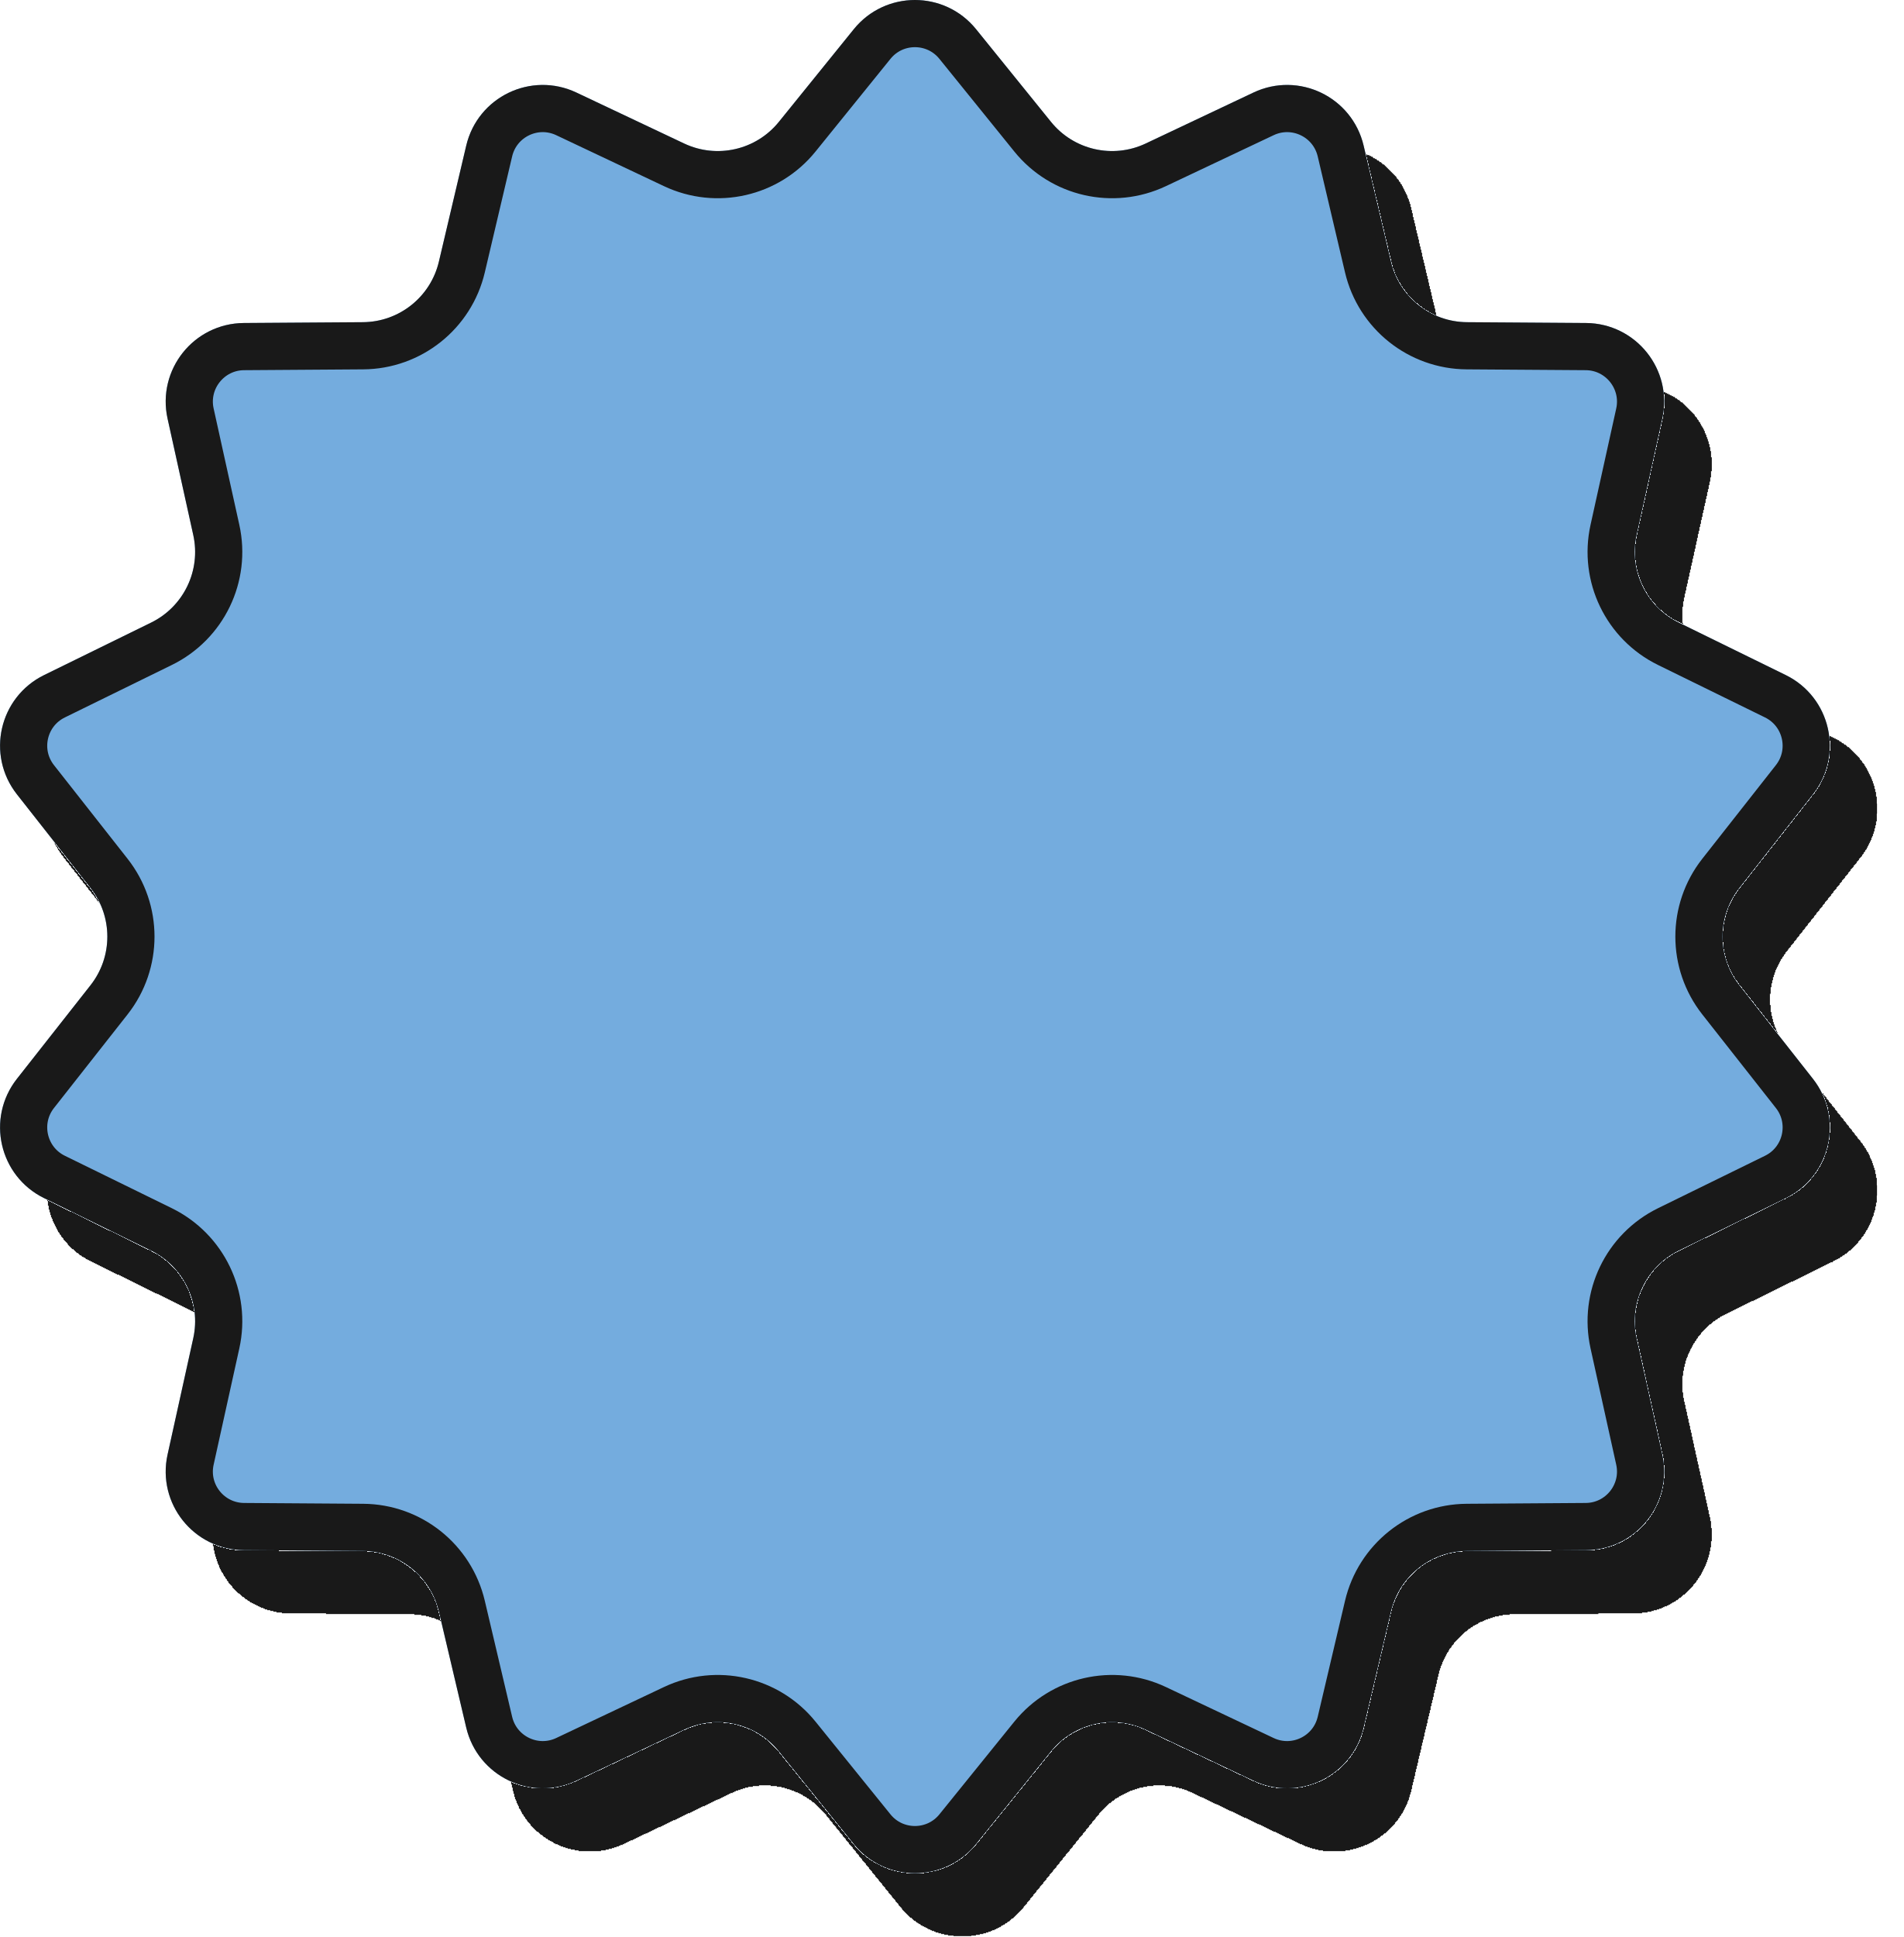
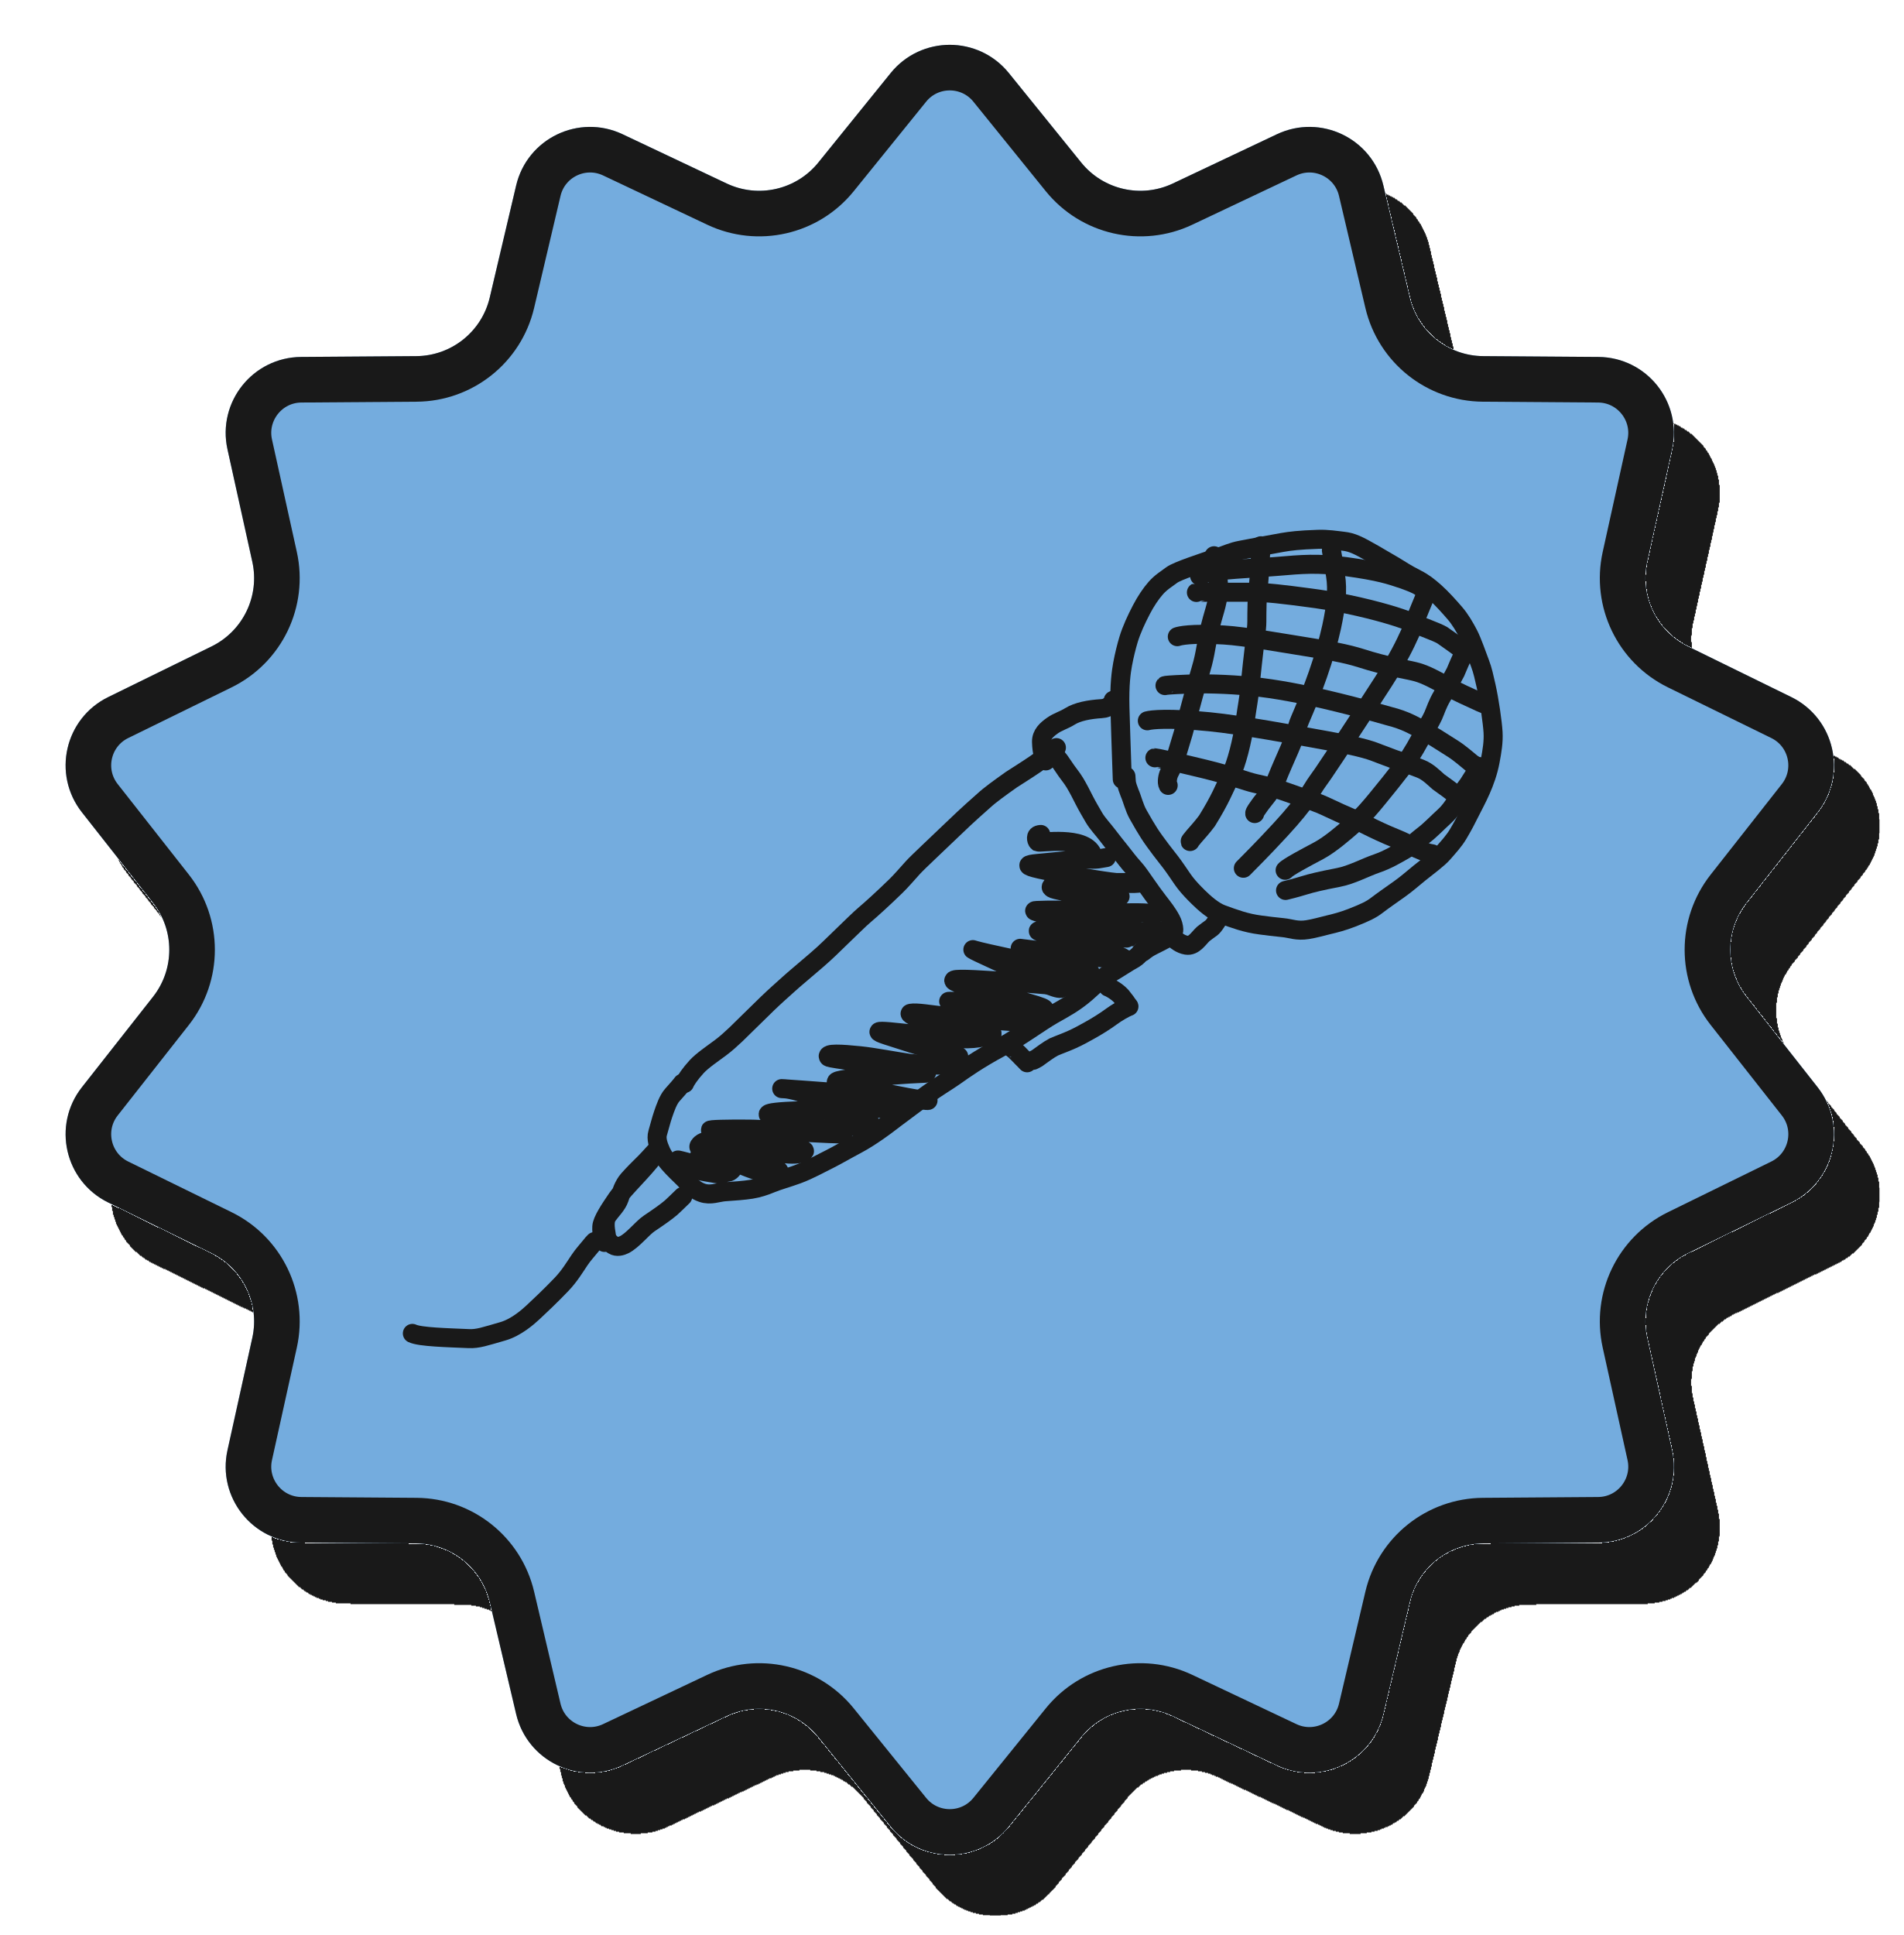
- <svg xmlns="http://www.w3.org/2000/svg" width="58" height="59" viewBox="0 0 58 59" fill="none">
-   <g filter="url(#filter0_d_17017_447)">
-     <path d="M26.013 0.889C26.971 -0.296 28.779 -0.296 29.737 0.889L32.021 3.712C32.716 4.571 33.908 4.843 34.907 4.37L38.189 2.818C39.567 2.166 41.196 2.95 41.545 4.434L42.378 7.968C42.631 9.044 43.587 9.806 44.692 9.814L48.323 9.839C49.847 9.85 50.974 11.263 50.645 12.751L49.862 16.297C49.624 17.376 50.154 18.478 51.147 18.964L54.407 20.562C55.776 21.233 56.178 22.995 55.236 24.193L52.992 27.048C52.309 27.916 52.309 29.14 52.992 30.009L55.236 32.863C56.178 34.061 55.776 35.823 54.407 36.494L51.147 38.092C50.154 38.579 49.624 39.681 49.862 40.76L50.645 44.305C50.974 45.793 49.847 47.206 48.323 47.217L44.692 47.242C43.587 47.25 42.631 48.013 42.378 49.088L41.545 52.622C41.196 54.106 39.567 54.89 38.189 54.238L34.907 52.686C33.908 52.213 32.716 52.486 32.021 53.345L29.737 56.167C28.779 57.352 26.971 57.352 26.013 56.167L23.729 53.345C23.034 52.486 21.842 52.213 20.843 52.686L17.561 54.238C16.183 54.89 14.554 54.106 14.205 52.622L13.372 49.088C13.119 48.013 12.162 47.25 11.057 47.242L7.427 47.217C5.902 47.206 4.776 45.793 5.105 44.305L5.888 40.76C6.126 39.681 5.595 38.579 4.603 38.092L1.343 36.494C-0.026 35.823 -0.428 34.061 0.514 32.863L2.758 30.009C3.441 29.14 3.441 27.916 2.758 27.048L0.514 24.193C-0.428 22.995 -0.026 21.233 1.343 20.562L4.603 18.964C5.595 18.478 6.126 17.376 5.888 16.297L5.105 12.751C4.776 11.263 5.902 9.85 7.427 9.839L11.057 9.814C12.162 9.806 13.119 9.044 13.372 7.968L14.205 4.434C14.554 2.95 16.183 2.166 17.561 2.818L20.843 4.37C21.842 4.843 23.034 4.571 23.729 3.712L26.013 0.889Z" fill="#74ACDE" />
-     <path d="M26.571 1.341C27.242 0.511 28.508 0.511 29.179 1.341L31.462 4.164C32.365 5.281 33.916 5.635 35.215 5.02L38.497 3.468C39.462 3.012 40.601 3.56 40.846 4.599L41.678 8.133C42.007 9.531 43.251 10.522 44.688 10.532L48.318 10.557C49.385 10.565 50.173 11.555 49.943 12.597L49.16 16.142C48.85 17.544 49.54 18.977 50.83 19.609L54.091 21.208C55.048 21.678 55.33 22.91 54.671 23.749L52.427 26.603C51.539 27.733 51.539 29.324 52.427 30.453L54.671 33.306C55.33 34.145 55.049 35.379 54.091 35.849L50.83 37.447C49.54 38.08 48.85 39.512 49.16 40.915L49.943 44.46C50.173 45.502 49.385 46.49 48.318 46.498L44.688 46.523C43.251 46.533 42.007 47.525 41.678 48.924L40.846 52.458C40.601 53.496 39.461 54.045 38.497 53.589L35.215 52.036C33.916 51.422 32.365 51.776 31.462 52.892L29.179 55.716C28.508 56.545 27.242 56.545 26.571 55.716L24.288 52.892C23.385 51.776 21.834 51.422 20.535 52.036L17.253 53.589C16.289 54.045 15.149 53.496 14.904 52.458L14.071 48.924C13.742 47.525 12.499 46.533 11.062 46.523L7.432 46.498C6.365 46.49 5.576 45.502 5.807 44.46L6.59 40.915C6.9 39.512 6.21 38.08 4.92 37.447L1.659 35.849C0.701 35.379 0.42 34.145 1.079 33.306L3.323 30.453C4.211 29.324 4.211 27.733 3.323 26.603L1.079 23.749C0.42 22.91 0.701 21.678 1.659 21.208L4.92 19.609C6.21 18.977 6.9 17.544 6.59 16.142L5.807 12.597C5.576 11.555 6.365 10.565 7.432 10.557L11.062 10.532C12.499 10.522 13.742 9.531 14.071 8.133L14.904 4.599C15.149 3.56 16.288 3.012 17.253 3.468L20.535 5.02C21.834 5.635 23.385 5.281 24.288 4.164L26.571 1.341Z" stroke="#191919" stroke-width="1.437" />
+ <svg xmlns="http://www.w3.org/2000/svg" width="60" height="61" viewBox="0 0 60 61" fill="none">
+   <g filter="url(#filter0_d_17060_366)">
+     <path d="M28.079 2.302C29.038 1.117 30.845 1.117 31.804 2.302L34.087 5.125C34.782 5.984 35.975 6.256 36.974 5.784L40.256 4.231C41.634 3.579 43.262 4.364 43.611 5.847L44.444 9.381C44.697 10.457 45.654 11.22 46.759 11.227L50.389 11.253C51.914 11.263 53.041 12.676 52.712 14.165L51.928 17.71C51.69 18.789 52.221 19.891 53.213 20.377L56.473 21.976C57.842 22.646 58.244 24.408 57.302 25.607L55.058 28.461C54.375 29.33 54.375 30.553 55.058 31.422L57.302 34.276C58.244 35.474 57.842 37.236 56.473 37.907L53.213 39.505C52.221 39.992 51.69 41.094 51.928 42.173L52.712 45.718C53.041 47.207 51.914 48.62 50.389 48.63L46.759 48.656C45.654 48.663 44.697 49.426 44.444 50.501L43.611 54.035C43.262 55.519 41.634 56.303 40.256 55.651L36.974 54.099C35.975 53.627 34.782 53.899 34.087 54.758L31.804 57.581C30.845 58.766 29.038 58.766 28.079 57.581L25.796 54.758C25.101 53.899 23.908 53.627 22.909 54.099L19.627 55.651C18.249 56.303 16.621 55.519 16.271 54.035L15.439 50.501C15.185 49.426 14.229 48.663 13.124 48.656L9.493 48.63C7.969 48.62 6.842 47.207 7.171 45.718L7.954 42.173C8.193 41.094 7.662 39.992 6.67 39.505L3.409 37.907C2.041 37.236 1.639 35.474 2.581 34.276L4.825 31.422C5.507 30.553 5.507 29.33 4.825 28.461L2.581 25.607C1.639 24.408 2.041 22.646 3.409 21.976L6.67 20.377C7.662 19.891 8.193 18.789 7.954 17.71L7.171 14.165C6.842 12.676 7.969 11.263 9.493 11.253L13.124 11.227C14.229 11.22 15.185 10.457 15.439 9.381L16.271 5.847C16.621 4.364 18.249 3.579 19.627 4.231L22.909 5.784C23.908 6.256 25.101 5.984 25.796 5.125L28.079 2.302Z" fill="#74ACDE" />
+     <path d="M28.638 2.754C29.309 1.924 30.574 1.924 31.245 2.754L33.528 5.577C34.432 6.694 35.983 7.048 37.281 6.434L40.563 4.881C41.528 4.425 42.667 4.973 42.912 6.012L43.744 9.546C44.074 10.944 45.317 11.935 46.754 11.945L50.385 11.971C51.452 11.978 52.24 12.968 52.01 14.01L51.227 17.555C50.917 18.957 51.607 20.39 52.897 21.023L56.157 22.621C57.115 23.091 57.396 24.323 56.737 25.162L54.493 28.017C53.605 29.146 53.605 30.737 54.493 31.866L56.737 34.72C57.397 35.559 57.115 36.792 56.157 37.262L52.897 38.86C51.607 39.493 50.917 40.925 51.227 42.328L52.01 45.873C52.24 46.915 51.452 47.904 50.385 47.911L46.754 47.937C45.317 47.947 44.074 48.939 43.744 50.337L42.912 53.871C42.667 54.909 41.528 55.458 40.563 55.002L37.281 53.449C35.983 52.835 34.432 53.189 33.528 54.306L31.245 57.129C30.574 57.958 29.309 57.958 28.638 57.129L26.355 54.306C25.451 53.189 23.9 52.835 22.602 53.449L19.319 55.002C18.355 55.458 17.216 54.909 16.971 53.871L16.138 50.337C15.808 48.939 14.565 47.947 13.129 47.937L9.498 47.911C8.431 47.904 7.643 46.915 7.873 45.873L8.656 42.328C8.966 40.925 8.276 39.493 6.986 38.86L3.726 37.262C2.768 36.792 2.486 35.559 3.146 34.72L5.39 31.866C6.277 30.737 6.277 29.146 5.39 28.017L3.146 25.162C2.486 24.323 2.768 23.091 3.726 22.621L6.986 21.023C8.276 20.39 8.966 18.957 8.656 17.555L7.873 14.01C7.643 12.968 8.431 11.978 9.498 11.971L13.129 11.945C14.565 11.935 15.808 10.944 16.138 9.546L16.971 6.012C17.215 4.973 18.355 4.425 19.319 4.881L22.602 6.434C23.9 7.048 25.451 6.694 26.355 5.577L28.638 2.754Z" stroke="#191919" stroke-width="1.437" />
  </g>
+   <path d="M13 42.035C13.244 42.152 14.124 42.17 14.779 42.199C15.069 42.212 15.289 42.13 15.851 41.969C16.266 41.85 16.64 41.522 16.8 41.373C16.982 41.204 17.359 40.849 17.699 40.493C17.951 40.231 18.124 39.941 18.269 39.725C18.379 39.559 18.518 39.411 18.639 39.26C18.669 39.221 18.701 39.181 18.745 39.139" stroke="#191919" stroke-width="0.6" stroke-linecap="round" />
+   <path d="M19.058 39.167C19.021 39.104 18.96 38.896 18.972 38.672C18.983 38.478 19.22 38.124 19.454 37.781C19.686 37.442 20.276 36.899 20.627 36.423C20.688 36.34 20.735 36.262 20.744 36.241C20.797 36.126 20.497 36.487 20.345 36.637C20.173 36.808 19.971 37.004 19.809 37.19C19.658 37.362 19.587 37.595 19.522 37.782C19.451 37.986 19.279 38.143 19.156 38.316C19.048 38.467 19.069 38.679 19.119 38.964C19.14 39.088 19.218 39.182 19.33 39.252C19.451 39.327 19.59 39.281 19.677 39.239C19.948 39.106 20.246 38.717 20.466 38.569C20.762 38.37 20.98 38.219 21.151 38.075C21.194 38.036 21.244 37.989 21.292 37.943C21.341 37.897 21.387 37.854 21.524 37.718" stroke="#191919" stroke-width="0.6" stroke-linecap="round" />
+   <path d="M21.512 34.148C21.475 34.205 21.326 34.372 21.194 34.52C21.063 34.668 20.975 34.925 20.905 35.129C20.841 35.315 20.795 35.512 20.734 35.715C20.679 35.899 20.75 36.104 20.84 36.303C20.919 36.478 21.039 36.624 21.206 36.801C21.402 37.008 21.547 37.128 21.666 37.265C21.798 37.414 21.945 37.538 22.137 37.603C22.406 37.695 22.628 37.584 22.859 37.569C23.131 37.551 23.465 37.527 23.686 37.491C23.902 37.457 24.108 37.389 24.307 37.306C24.519 37.217 24.858 37.124 25.143 37.019C25.509 36.884 25.888 36.67 26.157 36.538C26.363 36.436 26.71 36.234 26.997 36.083C27.242 35.954 27.495 35.787 27.699 35.644C27.997 35.436 28.162 35.296 28.375 35.142C28.562 35.005 28.849 34.785 29.225 34.509C29.524 34.289 29.862 34.09 30.092 33.928C30.444 33.679 30.842 33.398 31.543 33.019C32.18 32.674 32.78 32.221 33.189 31.988C33.566 31.773 33.853 31.628 34.241 31.295C34.48 31.089 34.699 30.85 34.95 30.71C35.226 30.556 35.567 30.322 35.759 30.221C35.802 30.194 35.842 30.161 35.878 30.127C35.915 30.093 35.948 30.059 35.982 29.994" stroke="#191919" stroke-width="0.6" stroke-linecap="round" />
+   <path d="M21.58 34.155C21.622 34.051 21.758 33.85 21.962 33.627C22.139 33.434 22.458 33.22 22.713 33.03C22.886 32.901 23.032 32.768 23.203 32.607C23.355 32.464 23.615 32.197 24.198 31.633C24.444 31.396 24.663 31.205 24.873 31.015C25.063 30.843 25.252 30.691 25.75 30.262C26.088 29.97 26.246 29.802 26.504 29.555C26.829 29.245 27.095 28.976 27.262 28.836C27.455 28.674 27.852 28.314 28.25 27.926C28.415 27.765 28.578 27.571 28.78 27.349C28.95 27.163 29.529 26.628 30.019 26.155C30.599 25.596 30.844 25.395 31.001 25.251C31.218 25.051 31.511 24.843 31.886 24.576C32.069 24.458 32.375 24.267 32.635 24.089C32.895 23.911 33.101 23.752 33.303 23.568" stroke="#191919" stroke-width="0.6" stroke-linecap="round" />
+   <path d="M33.16 23.724C33.21 23.743 33.376 23.929 33.509 24.138C33.649 24.357 33.782 24.502 33.883 24.671C34.005 24.874 34.087 25.043 34.184 25.232C34.28 25.42 34.384 25.594 34.488 25.774C34.599 25.964 34.776 26.146 34.909 26.323C35.064 26.528 35.203 26.697 35.332 26.86C35.46 27.021 35.596 27.205 35.732 27.352C35.869 27.5 35.987 27.685 36.12 27.873C36.261 28.075 36.389 28.254 36.52 28.424C36.661 28.605 36.809 28.792 36.918 29C36.975 29.109 37 29.213 37.004 29.299C37.011 29.491 36.754 29.592 36.592 29.682C36.4 29.779 36.249 29.851 36.165 29.909C36.124 29.937 36.087 29.964 36.029 30.011" stroke="#191919" stroke-width="0.6" stroke-linecap="round" />
+   <path d="M31.852 33.005C31.858 33.005 31.904 33.038 31.988 33.106C32.064 33.178 32.144 33.261 32.227 33.347C32.267 33.388 32.303 33.42 32.38 33.504" stroke="#191919" stroke-width="0.6" stroke-linecap="round" />
+   <path d="M34.935 31.116C35.005 31.14 35.21 31.254 35.344 31.399C35.374 31.438 35.404 31.477 35.434 31.514C35.464 31.551 35.493 31.584 35.573 31.708" stroke="#191919" stroke-width="0.6" stroke-linecap="round" />
+   <path d="M35.59 31.728C35.456 31.776 35.201 31.926 35.037 32.047C34.849 32.187 34.565 32.365 34.336 32.49C34.164 32.585 34.005 32.676 33.795 32.77C33.588 32.864 33.401 32.927 33.221 33.005C33.037 33.103 32.862 33.242 32.694 33.36C32.652 33.385 32.612 33.405 32.57 33.425" stroke="#191919" stroke-width="0.6" stroke-linecap="round" />
+   <path d="M21.234 36.706C21.286 36.735 21.789 36.864 22.279 36.949C22.436 36.976 22.692 37.018 22.758 37.026C22.829 37.034 22.076 36.81 21.395 36.577C21.189 36.506 22.516 36.871 22.909 36.951C23.006 36.97 23.081 36.873 23.12 36.812C23.302 36.524 22.219 36.549 22.084 36.487C22.033 36.465 22.05 36.409 22.086 36.377C22.28 36.207 23.234 36.699 23.858 36.907C24.205 37.022 24.496 36.97 24.543 36.937C24.709 36.82 23.145 36.483 22.453 36.337C22.261 36.296 22.103 36.235 22.04 36.171C22.013 36.144 22.058 36.091 22.097 36.057C22.308 35.876 22.723 36.021 23.128 36.065C23.624 36.119 23.843 36.176 24.362 36.301C24.747 36.394 25.029 36.401 25.227 36.363C25.285 36.352 25.348 36.314 25.361 36.288C25.387 36.239 24.987 36.177 24.493 36.109C23.675 35.998 22.577 35.703 22.399 35.632C22.326 35.604 22.948 35.587 23.636 35.595C24.067 35.599 24.323 35.646 24.724 35.667C26.127 35.739 26.457 35.752 26.562 35.742C26.672 35.73 26.071 35.605 25.433 35.495C24.698 35.369 24.266 35.205 24.22 35.14C24.199 35.112 24.255 35.067 24.788 35.035C25.322 35.004 26.351 34.98 26.908 34.965C27.521 34.947 27.84 34.933 28.208 34.927C28.529 34.921 27.074 34.859 26.739 34.918C26.393 34.979 26.251 34.992 26.198 34.994C26.053 35 26.439 35.286 26.636 35.428C26.827 35.565 27.113 35.494 27.336 35.456C27.386 35.448 27.439 35.448 27.433 35.412C27.413 35.284 26.662 34.973 25.611 34.562C25.021 34.331 24.739 34.318 24.644 34.318C24.629 34.318 24.681 34.318 25.431 34.373C26.18 34.427 27.625 34.536 28.41 34.602C29.196 34.668 29.278 34.689 29.253 34.693C29.228 34.698 29.093 34.686 28.612 34.598C28.132 34.51 27.31 34.345 26.863 34.252C26.417 34.158 26.37 34.141 26.364 34.114C26.348 34.049 26.814 33.995 27.476 33.947C27.912 33.916 28.501 33.86 29.116 33.836C29.303 33.829 29.234 33.801 28.717 33.723C28.201 33.645 27.239 33.509 26.714 33.431C26.188 33.354 26.128 33.337 26.117 33.319C26.041 33.194 26.521 33.221 27.108 33.281C27.539 33.324 28.232 33.459 28.69 33.525C29.606 33.599 29.9 33.578 30.14 33.576C30.192 33.575 30.099 33.571 30.003 33.568" stroke="#191919" stroke-width="0.6" stroke-linecap="round" />
+   <path d="M30.224 33.304C29.964 33.263 29.08 33.007 27.962 32.64C27.591 32.519 27.633 32.489 28.055 32.526C28.477 32.564 29.281 32.659 29.758 32.708C30.591 32.794 30.908 32.731 31.236 32.621C31.549 32.516 29.989 32.311 29.485 32.203C28.936 32.085 28.839 32.058 28.748 32.001C28.704 31.973 28.664 31.95 28.713 31.942C28.898 31.909 29.307 31.983 29.845 32.043C30.403 32.105 30.747 32.093 31.015 32.123C32.063 32.239 32.241 32.219 32.385 32.177C32.527 32.135 31.571 31.919 30.547 31.693C30.1 31.593 29.791 31.565 29.95 31.566C30.743 31.571 31.568 31.684 31.855 31.741C32.117 31.793 32.427 31.831 32.802 31.846C32.875 31.849 32.921 31.836 32.921 31.813C32.922 31.789 32.875 31.749 32.345 31.599C31.814 31.45 30.8 31.192 30.339 31.04C29.878 30.887 30 30.848 30.728 30.882C31.456 30.915 32.787 31.024 34.157 31.145" stroke="#191919" stroke-width="0.6" stroke-linecap="round" />
+   <path d="M33.444 31.158C33.288 31.186 32.709 30.903 32.281 30.697C31.527 30.334 30.788 30.013 30.67 29.936C30.665 29.933 30.725 29.962 31.18 30.064C31.634 30.166 32.489 30.349 32.952 30.45C33.581 30.588 33.878 30.634 34.219 30.721C34.293 30.739 34.346 30.736 34.366 30.712C34.386 30.689 34.373 30.642 34.324 30.595C34.207 30.483 33.889 30.368 33.355 30.188C32.636 29.946 31.929 29.866 32.233 29.905C32.8 29.977 34.205 30.146 34.903 30.212C35.602 30.279 35.552 30.235 35.136 30.089C34.72 29.944 33.939 29.699 33.419 29.551C32.899 29.403 32.664 29.36 32.748 29.341C33.754 29.124 34.129 29.471 34.402 29.526C34.698 29.586 35.151 29.558 35.516 29.573C35.623 29.577 35.574 29.572 35.123 29.442C34.671 29.312 33.82 29.056 33.269 28.904C32.717 28.751 32.49 28.711 32.688 28.702C33.514 28.665 34.264 28.735 34.439 28.71C34.558 28.694 34.619 28.604 34.672 28.525C34.7 28.483 34.725 28.435 34.715 28.403C34.694 28.331 34.069 28.229 33.291 28.046C33.051 27.989 33.146 27.927 33.232 27.896C33.317 27.865 33.396 27.847 33.829 27.838C35.046 27.813 35.9 27.822 35.945 27.825C36.009 27.83 35.73 27.896 35.006 27.801C34.394 27.721 33.294 27.518 32.784 27.403C32.275 27.288 32.39 27.252 32.688 27.222C34.007 27.09 34.215 27.09 34.395 27.031C34.438 27.017 34.45 26.957 34.433 26.918C34.18 26.343 32.809 26.577 32.722 26.544C32.688 26.516 32.675 26.463 32.676 26.412C32.678 26.361 32.694 26.315 32.81 26.306" stroke="#191919" stroke-width="0.6" stroke-linecap="round" />
+   <path d="M33.938 28.75C34.053 28.798 34.467 28.862 35.038 28.922C35.322 28.943 35.439 28.953 35.541 28.966C35.598 28.969 35.664 28.966 35.742 28.902" stroke="#191919" stroke-width="0.6" stroke-linecap="round" />
+   <path d="M34.098 28.084C34.384 28.111 34.617 28.137 34.77 28.157C34.884 28.172 34.977 28.186 35.072 28.2C35.12 28.209 35.17 28.219 35.311 28.259" stroke="#191919" stroke-width="0.6" stroke-linecap="round" />
+   <path d="M35.545 29.532C35.701 29.473 36.017 29.369 36.22 29.331C36.266 29.331 36.312 29.338 36.369 29.341C36.426 29.345 36.492 29.345 36.499 29.334" stroke="#191919" stroke-width="0.6" stroke-linecap="round" />
+   <path d="M34.699 28.778C34.712 28.778 35.165 28.775 35.877 28.775C36.145 28.779 36.221 28.789 36.281 28.805C36.342 28.82 36.385 28.84 36.428 28.809" stroke="#191919" stroke-width="0.6" stroke-linecap="round" />
+   <path d="M33.898 27.082C33.97 27.082 34.124 27.082 34.334 27.084C34.492 27.09 34.601 27.085 34.689 27.066C34.734 27.058 34.78 27.051 34.878 27.034" stroke="#191919" stroke-width="0.6" stroke-linecap="round" />
+   <path d="M32.968 23.987C32.924 23.947 32.843 23.751 32.834 23.388C32.828 23.145 33.005 22.997 33.176 22.875C33.35 22.751 33.544 22.701 33.726 22.586C33.969 22.433 34.342 22.364 34.723 22.34C34.845 22.334 34.932 22.296 35.007 22.223C35.045 22.184 35.085 22.141 35.095 22.076" stroke="#191919" stroke-width="0.6" stroke-linecap="round" />
+   <path d="M36.984 29.565C37.067 29.641 37.213 29.767 37.401 29.797C37.642 29.836 37.786 29.575 37.934 29.441C38.012 29.378 38.099 29.317 38.187 29.253C38.229 29.219 38.265 29.182 38.362 29.033" stroke="#191919" stroke-width="0.6" stroke-linecap="round" />
+   <path d="M35.38 24.565C35.38 24.558 35.38 24.551 35.364 24.108C35.349 23.665 35.319 22.786 35.306 22.304C35.287 21.568 35.348 21.176 35.39 20.94C35.44 20.665 35.516 20.366 35.575 20.17C35.673 19.845 35.826 19.521 35.985 19.215C36.123 18.95 36.282 18.714 36.436 18.539C36.597 18.356 36.77 18.254 36.941 18.126C37.112 17.999 37.907 17.736 38.412 17.568C38.672 17.482 38.843 17.395 39.116 17.344C39.423 17.287 40.004 17.173 40.427 17.1C40.683 17.056 40.946 17.023 41.547 17.002C41.852 16.991 42.106 17.035 42.346 17.062C42.627 17.093 42.816 17.186 43.306 17.467C43.576 17.622 43.763 17.732 43.952 17.844C44.149 17.962 44.308 18.076 44.66 18.255C44.884 18.369 45.032 18.487 45.239 18.67C45.446 18.854 45.694 19.131 45.867 19.332C46.031 19.522 46.18 19.777 46.291 19.991C46.418 20.236 46.549 20.631 46.656 20.908C46.742 21.13 46.792 21.373 46.85 21.627C46.953 22.083 47.051 22.778 47.069 23.084C47.086 23.387 47.039 23.665 46.979 23.987C46.85 24.679 46.522 25.239 46.362 25.562C46.231 25.827 46.119 26.041 45.97 26.291C45.836 26.517 45.659 26.705 45.496 26.893C45.337 27.077 44.999 27.32 44.747 27.524C44.533 27.697 44.339 27.872 44.108 28.034C43.821 28.237 43.588 28.399 43.404 28.54C43.226 28.677 43.038 28.768 42.621 28.931C42.317 29.049 42.078 29.108 41.877 29.155C41.68 29.202 41.459 29.268 41.224 29.306C40.887 29.362 40.693 29.267 40.45 29.244C40.16 29.216 39.941 29.187 39.742 29.161C39.501 29.13 39.294 29.081 39.097 29.021C38.895 28.959 38.718 28.895 38.512 28.819C38.252 28.722 37.958 28.462 37.775 28.28C37.619 28.126 37.484 27.985 37.365 27.832C37.255 27.69 37.154 27.523 36.984 27.288C36.858 27.113 36.726 26.957 36.606 26.796C36.462 26.603 36.344 26.447 36.229 26.268C36.127 26.11 36.027 25.938 35.88 25.678C35.757 25.461 35.696 25.188 35.609 24.991C35.563 24.875 35.528 24.769 35.511 24.681C35.505 24.636 35.505 24.589 35.495 24.469" stroke="#191919" stroke-width="0.6" stroke-linecap="round" />
+   <path d="M38.273 17.52C38.28 17.585 38.33 17.801 38.392 18.218C38.472 18.759 38.322 19.133 38.216 19.518C38.037 20.165 38.03 20.459 37.915 20.906C37.837 21.212 37.738 21.471 37.443 22.595C37.334 23.008 37.256 23.268 37.175 23.53C37.105 23.759 37.019 24.076 36.862 24.363C36.831 24.432 36.814 24.495 36.806 24.563C36.797 24.632 36.797 24.705 36.827 24.759" stroke="#191919" stroke-width="0.6" stroke-linecap="round" />
+   <path d="M39.751 17.205C39.741 17.474 39.712 18.089 39.654 18.673C39.602 19.195 39.639 19.567 39.611 19.799C39.503 20.724 39.445 21.241 39.398 21.717C39.365 22.056 39.315 22.29 39.27 22.617C39.16 23.419 38.965 24.098 38.821 24.396C38.577 24.901 38.475 25.191 38.05 25.877C37.901 26.078 37.739 26.254 37.642 26.366C37.544 26.479 37.516 26.524 37.518 26.529" stroke="#191919" stroke-width="0.6" stroke-linecap="round" />
+   <path d="M41.973 17.35C41.979 17.383 42.028 17.654 42.104 18.148C42.174 18.602 42.125 19.087 41.98 19.764C41.889 20.186 41.725 20.755 41.546 21.265C41.21 22.221 40.955 22.715 40.911 22.886C40.782 23.398 40.546 23.816 40.236 24.587C40.084 24.966 39.847 25.192 39.713 25.384C39.679 25.434 39.637 25.49 39.605 25.538C39.573 25.586 39.552 25.626 39.555 25.647" stroke="#191919" stroke-width="0.6" stroke-linecap="round" />
+   <path d="M39.197 27.371C39.358 27.206 39.766 26.806 40.366 26.156C41.238 25.211 41.32 24.929 41.541 24.626C41.619 24.52 41.728 24.369 42.128 23.764C42.528 23.159 43.216 22.105 43.609 21.492C44.088 20.745 44.275 20.355 44.466 19.934C44.676 19.386 44.848 18.988 44.942 18.755C44.964 18.701 44.979 18.655 44.984 18.638" stroke="#191919" stroke-width="0.6" stroke-linecap="round" />
+   <path d="M40.514 27.435C40.601 27.331 41.18 27.027 41.58 26.813C41.935 26.623 42.38 26.237 42.646 26.005C43.001 25.694 43.219 25.424 43.444 25.15C43.663 24.885 43.985 24.482 44.214 24.185C44.376 23.976 44.54 23.729 44.785 23.28C44.941 22.995 45.106 22.735 45.181 22.566C45.261 22.387 45.308 22.203 45.475 21.924C45.654 21.626 45.79 21.372 45.885 21.19C45.977 20.982 46.041 20.805 46.139 20.632C46.17 20.585 46.205 20.531 46.28 20.384" stroke="#191919" stroke-width="0.6" stroke-linecap="round" />
+   <path d="M40.527 28.071C40.602 28.054 40.827 27.998 41.119 27.909C41.355 27.837 41.624 27.771 42.194 27.661C42.609 27.582 43.026 27.35 43.416 27.216C43.744 27.103 44.035 26.929 44.284 26.786C44.54 26.639 44.661 26.495 44.881 26.33C45.087 26.175 45.304 25.944 45.534 25.735C45.715 25.571 45.841 25.368 45.946 25.211C46.051 25.052 46.167 24.888 46.293 24.722C46.403 24.543 46.483 24.425 46.534 24.349C46.559 24.31 46.582 24.27 46.636 24.167" stroke="#191919" stroke-width="0.6" stroke-linecap="round" />
+   <path d="M37.818 18.156C37.88 18.114 38.059 18.031 38.572 17.979C39.009 17.934 39.81 17.894 40.274 17.854C41.028 17.79 41.544 17.742 42.429 17.862C43.504 18.009 43.821 18.124 44.245 18.265C44.428 18.331 44.56 18.383 44.674 18.44C44.738 18.474 44.816 18.518 44.895 18.593" stroke="#191919" stroke-width="0.6" stroke-linecap="round" />
+   <path d="M37.717 18.677C37.73 18.67 38.383 18.667 39.426 18.67C39.948 18.672 40.475 18.739 41.259 18.843C41.644 18.894 42.004 18.948 42.461 19.044C43.467 19.254 44.164 19.48 44.414 19.586C44.818 19.759 45.265 19.91 45.463 20.022C45.685 20.177 45.949 20.364 46.043 20.44C46.087 20.477 46.124 20.51 46.211 20.613" stroke="#191919" stroke-width="0.6" stroke-linecap="round" />
+   <path d="M37.115 20.071C37.181 20.047 37.531 19.955 38.585 20.018C39.253 20.058 40.443 20.274 41.199 20.393C42.587 20.611 42.768 20.714 43.191 20.836C43.99 21.067 44.408 21.112 44.683 21.192C44.96 21.273 45.238 21.424 45.562 21.603C45.927 21.811 46.355 21.995 46.576 22.098C46.624 22.122 46.663 22.142 46.793 22.193" stroke="#191919" stroke-width="0.6" stroke-linecap="round" />
+   <path d="M36.727 21.613C36.733 21.606 36.873 21.588 37.459 21.566C37.908 21.549 38.668 21.558 39.459 21.638C40.251 21.718 41.052 21.879 41.745 22.041C43.006 22.337 43.627 22.535 43.79 22.576C44.316 22.708 44.572 22.873 44.818 23.001C45.039 23.117 45.479 23.394 45.809 23.607C46.033 23.751 46.239 23.936 46.401 24.067C46.439 24.093 46.479 24.116 46.522 24.144C46.566 24.172 46.611 24.203 46.688 24.255" stroke="#191919" stroke-width="0.6" stroke-linecap="round" />
+   <path d="M36.17 22.723C36.299 22.686 36.833 22.625 38.136 22.754C39.15 22.854 40.863 23.174 41.844 23.351C43.023 23.564 43.275 23.678 43.475 23.756C44.144 24.016 44.429 24.093 44.784 24.235C45.019 24.329 45.189 24.508 45.347 24.646C45.581 24.817 45.741 24.923 45.89 25.055C45.935 25.1 45.991 25.159 46.018 25.17" stroke="#191919" stroke-width="0.6" stroke-linecap="round" />
+   <path d="M36.408 23.89C36.428 23.884 36.975 24 37.977 24.244C38.83 24.452 39.297 24.638 39.562 24.696C40.344 24.865 40.68 25.019 40.956 25.111C41.198 25.191 41.484 25.272 41.907 25.475C42.416 25.72 42.656 25.796 43.047 25.996C43.319 26.135 43.702 26.313 43.989 26.427C44.204 26.512 44.493 26.656 44.676 26.753C44.766 26.791 44.856 26.828 44.947 26.866C44.996 26.884 45.048 26.901 45.152 26.917" stroke="#191919" stroke-width="0.6" stroke-linecap="round" />
  <defs>
-     <filter id="filter0_d_17017_447" x="0" y="0" width="57.187" height="58.972" filterUnits="userSpaceOnUse" color-interpolation-filters="sRGB">
+     <filter id="filter0_d_17060_366" x="2.068" y="1.413" width="57.183" height="58.972" filterUnits="userSpaceOnUse" color-interpolation-filters="sRGB">
      <feFlood flood-opacity="0" result="BackgroundImageFix" />
      <feColorMatrix in="SourceAlpha" type="matrix" values="0 0 0 0 0 0 0 0 0 0 0 0 0 0 0 0 0 0 127 0" result="hardAlpha" />
      <feOffset dx="1.437" dy="1.916" />
      <feComposite in2="hardAlpha" operator="out" />
      <feColorMatrix type="matrix" values="0 0 0 0 0.098 0 0 0 0 0.098 0 0 0 0 0.098 0 0 0 1 0" />
-       <feBlend mode="normal" in2="BackgroundImageFix" result="effect1_dropShadow_17017_447" />
-       <feBlend mode="normal" in="SourceGraphic" in2="effect1_dropShadow_17017_447" result="shape" />
+       <feBlend mode="normal" in2="BackgroundImageFix" result="effect1_dropShadow_17060_366" />
+       <feBlend mode="normal" in="SourceGraphic" in2="effect1_dropShadow_17060_366" result="shape" />
    </filter>
  </defs>
</svg>
